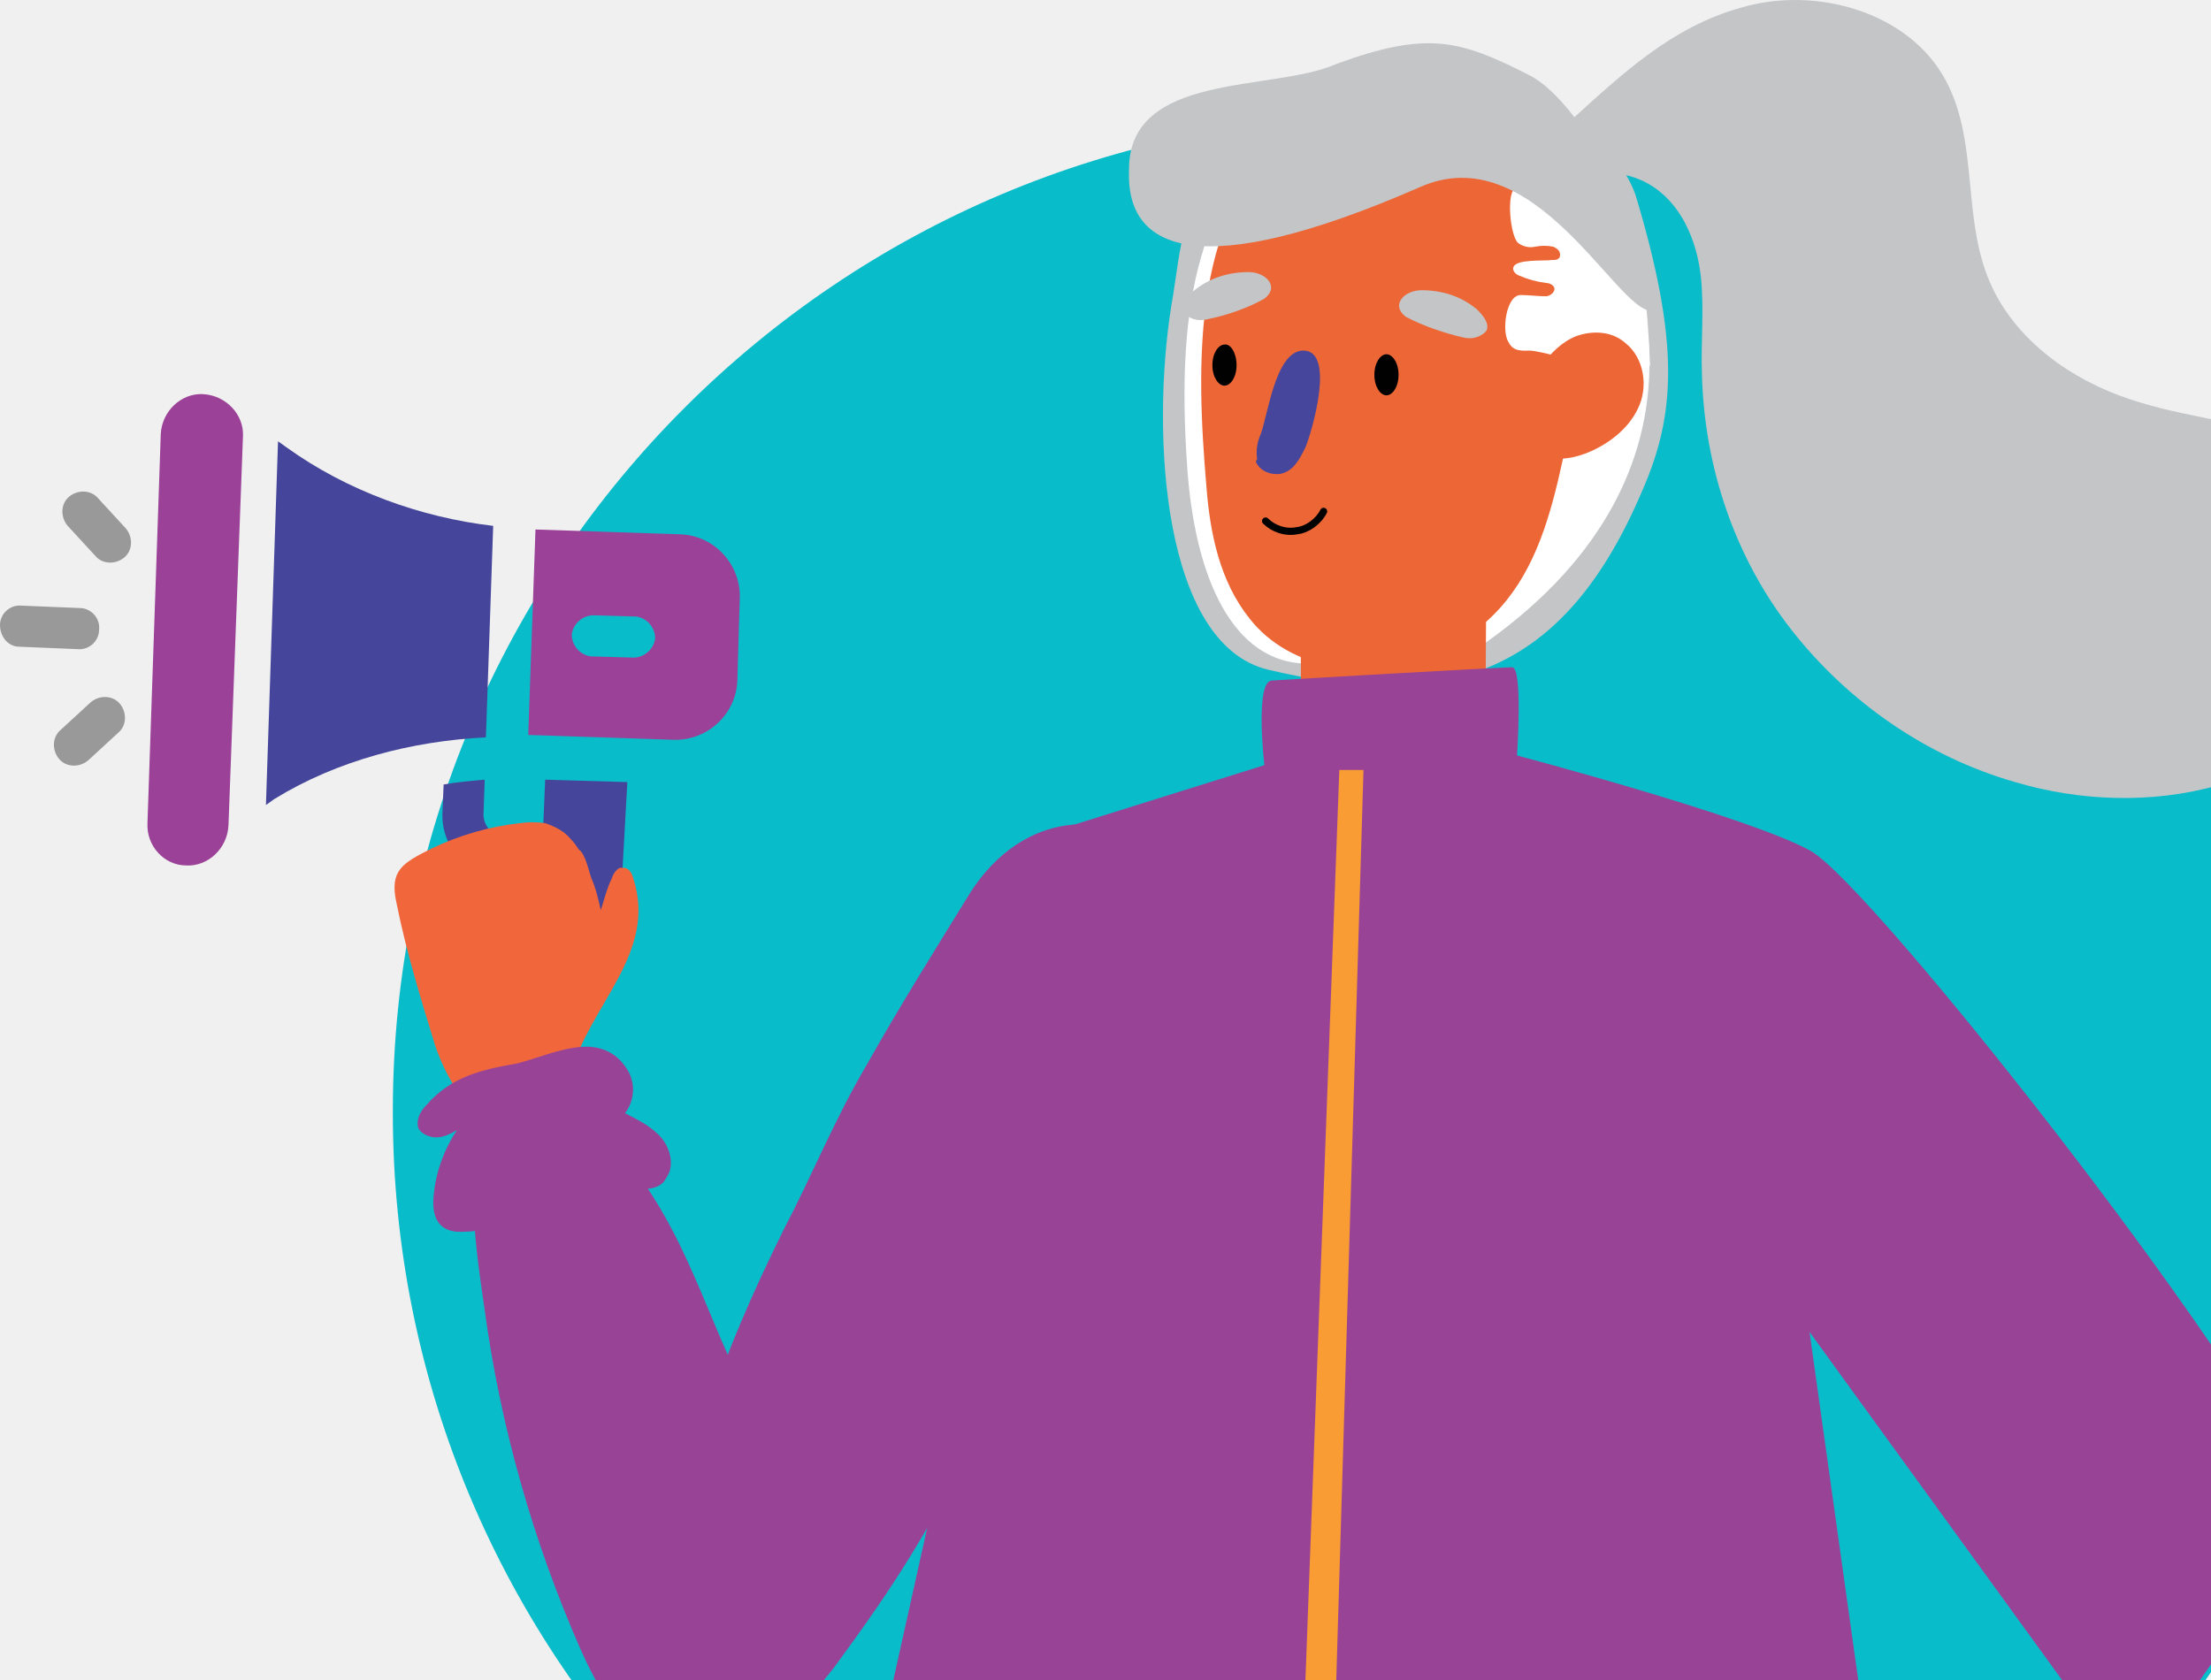
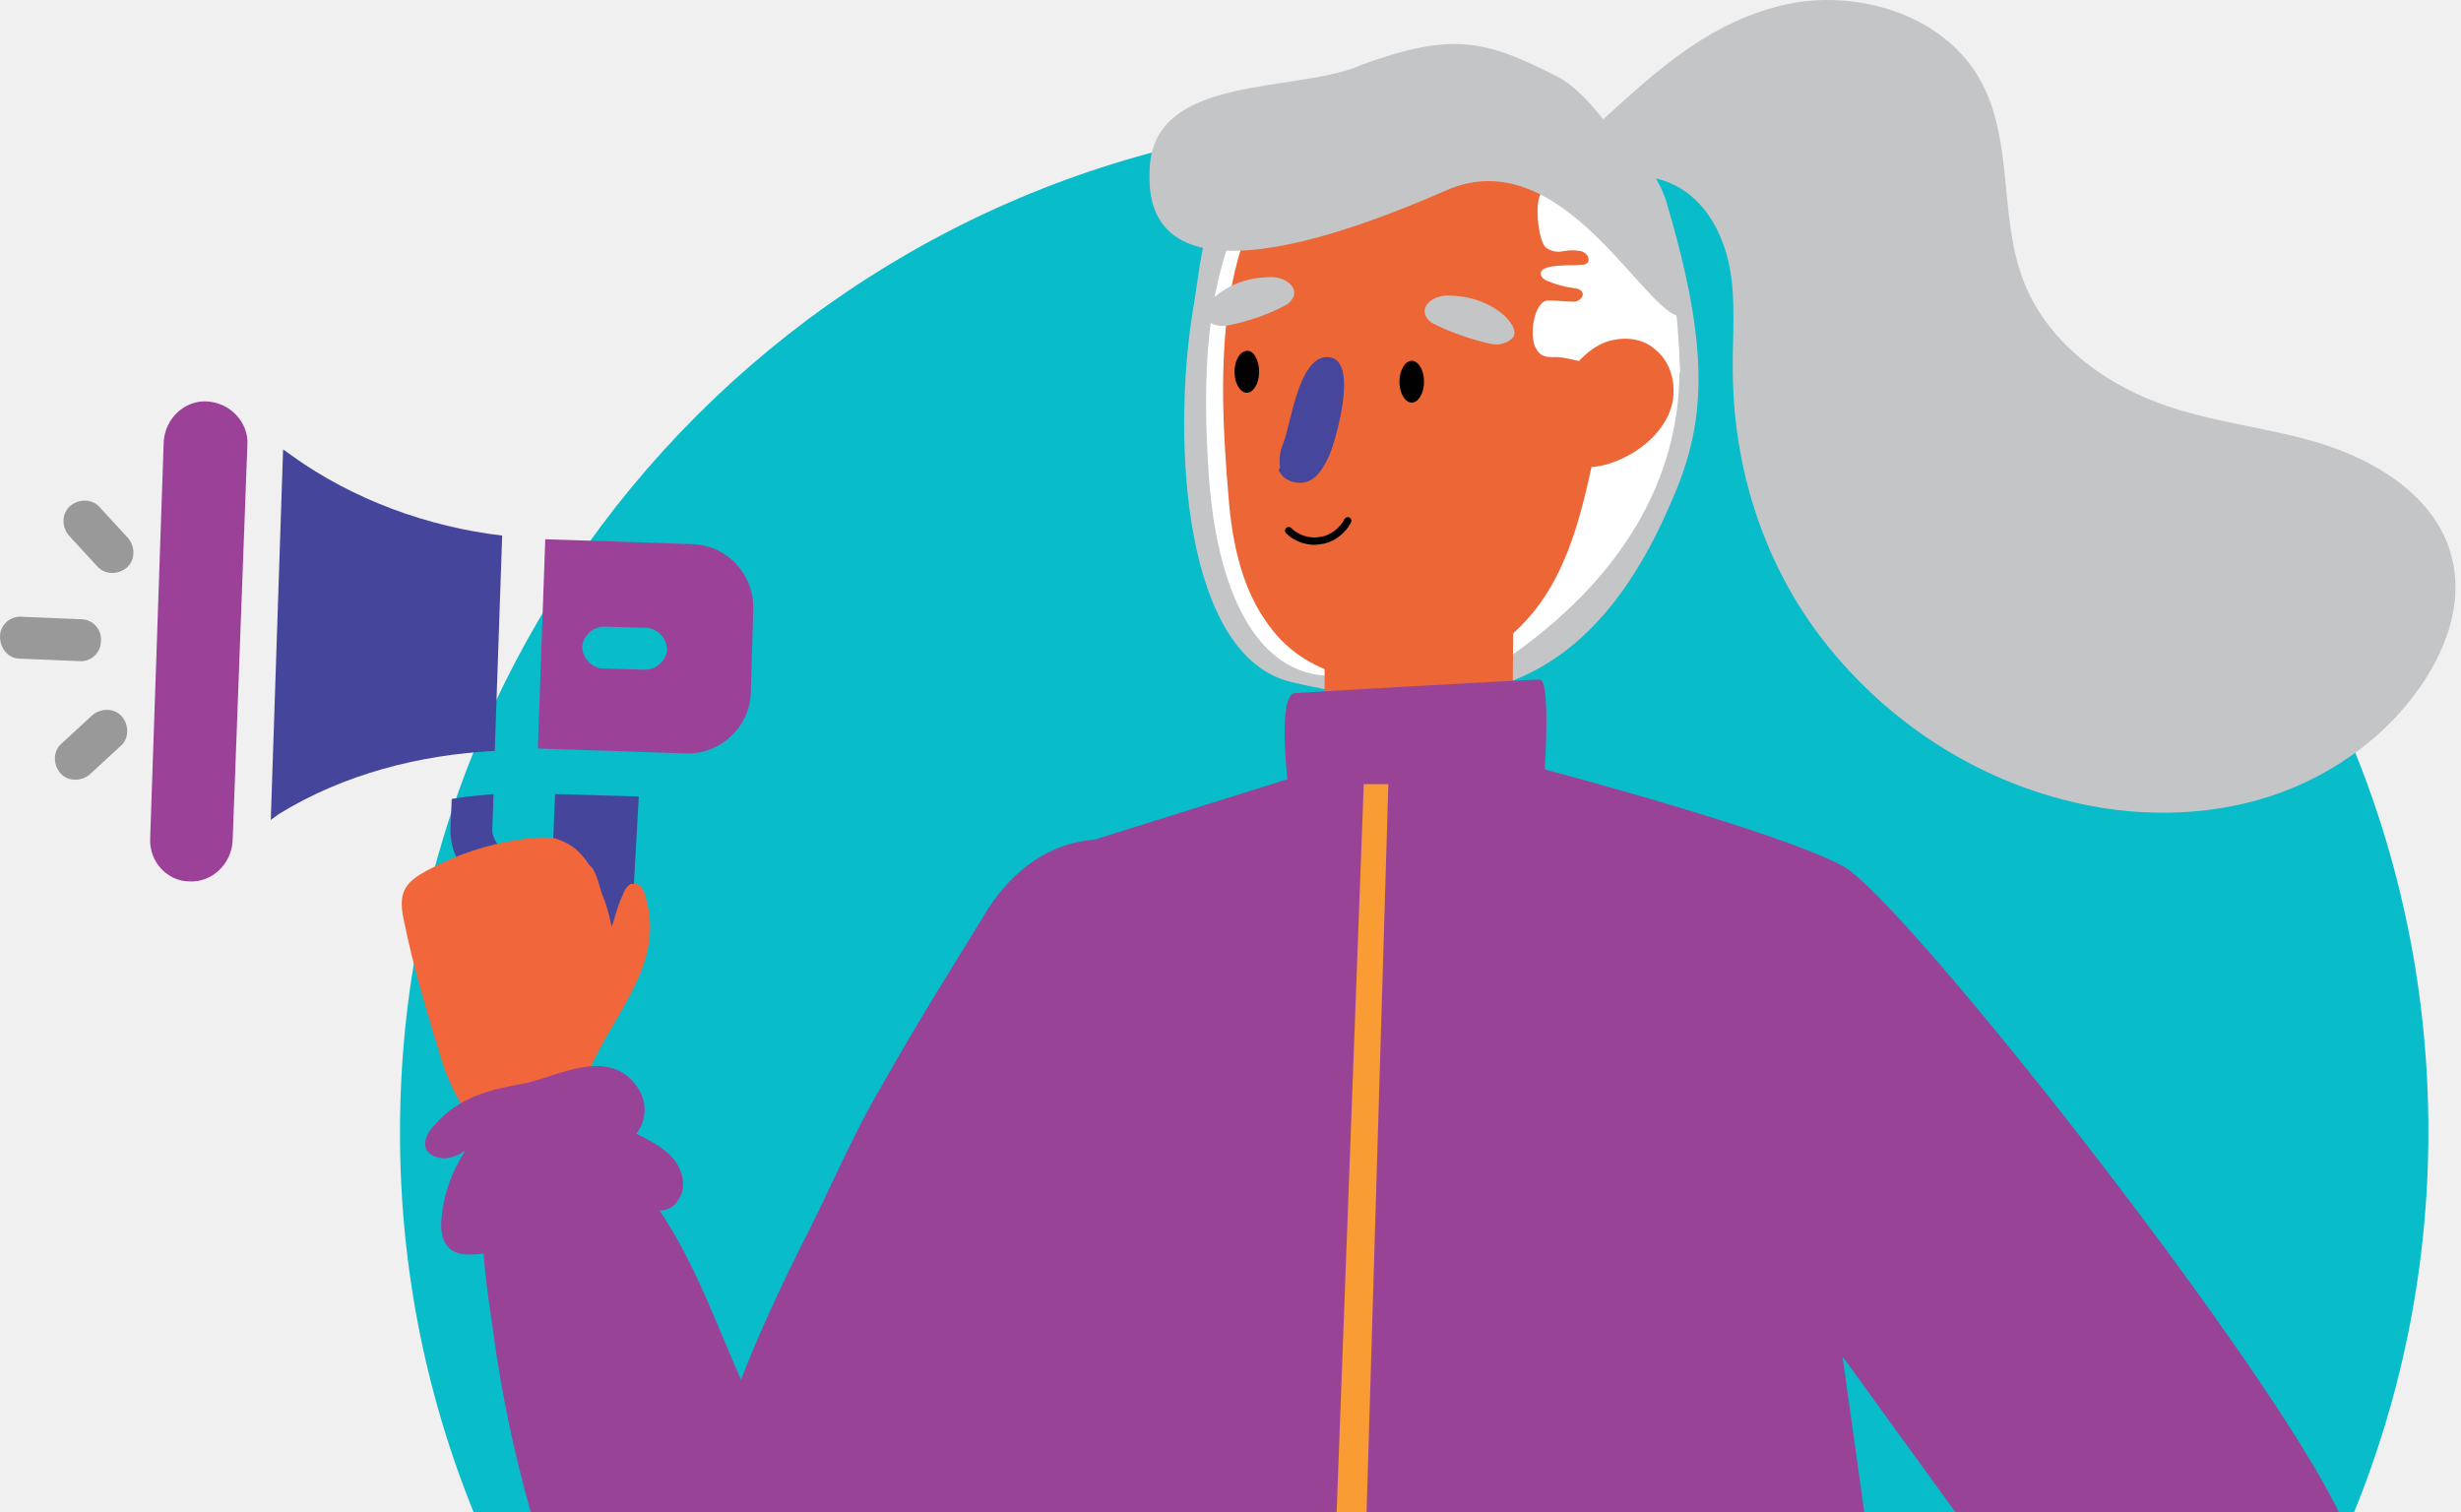
- <svg xmlns="http://www.w3.org/2000/svg" width="204" height="155" fill="none">
+ <svg xmlns="http://www.w3.org/2000/svg" width="223" height="137" fill="none">
  <path d="M128.146 194.298c50.746 0 91.9-41.154 91.9-91.788 0-50.746-41.154-91.788-91.9-91.788-50.745 0-91.9 41.154-91.9 91.788-.11 50.634 41.043 91.788 91.9 91.788Z" fill="#09BCCA" />
-   <path d="M150.898 17.971c4.127 13.718 3.681 20.298.669 27.213-7.249 17.175-18.067 20.521-34.573 16.618-9.703-2.342-10.819-21.637-8.923-33.57 1.004-5.688.669-9.592 5.911-13.83 4.238-3.234 7.25-4.573 13.049-5.91 9.146-2.343 20.968 1.56 23.867 9.479Z" fill="#C3C5C7" />
+   <path d="M150.898 17.97c4.127 13.719 3.681 20.299.669 27.214-7.249 17.175-18.067 20.52-34.574 16.617-9.703-2.342-10.818-21.636-8.922-33.57 1.004-5.688.669-9.591 5.911-13.83 4.238-3.234 7.249-4.572 13.049-5.91 9.145-2.342 20.967 1.561 23.867 9.48Z" fill="#C3C5C7" />
  <path d="M120.116 9.606s7.361 51.415.558 51.638c-6.915 0-10.484-7.918-11.153-18.402-1.004-14.945 1.004-25.205 10.595-33.236Z" fill="#fff" />
-   <path d="M160.712.684c6.915-2.007 15.503.446 18.849 6.803 2.9 5.465 1.561 12.157 3.792 17.956 2.007 5.242 6.803 9.034 12.156 11.042 5.019 1.896 10.373 2.23 15.391 3.903 5.019 1.673 10.038 5.019 11.265 10.15 1.003 3.791-.335 7.918-2.565 11.264-3.458 5.241-9.034 9.033-15.057 10.706-6.022 1.673-12.603 1.45-18.625-.334-8.142-2.342-15.391-7.361-20.633-14.053-5.242-6.692-8.03-15.056-8.253-23.532-.112-3.011.223-6.134-.112-9.146-.557-4.795-3.234-9.145-8.253-9.48-1.338-.111-4.572.223-5.465-.78-1.226-1.339.558-3.011 1.673-4.015 4.796-4.35 9.369-8.7 15.837-10.484Z" fill="#C3C5C7" />
-   <path d="M90.115 132.734c-4.907 9.146-7.026 12.826-13.272 21.302-1.561 1.896-3.122 4.015-5.241 5.242-2.231 1.338-5.02 1.784-7.25.669-2.119-1.004-3.457-3.234-3.792-5.465-.446-2.23-.111-4.572.446-6.915 2.566-13.606 5.242-21.859 11.376-34.239 2.565-4.907 4.684-10.149 7.584-15.056 3.012-5.354 6.357-10.707 9.592-15.949 2.23-3.457 5.576-6.022 9.814-6.245 2.788 0 5.688 1.226 7.584 3.68 2.454 3.569 1.785 8.365.781 12.157-3.681 12.602-9.145 24.536-15.28 36.023-.78 1.45-1.45 3.012-2.342 4.796Z" fill="#994396" />
-   <path d="M150.118 23.213s9.703 19.852-12.938 36.024c-23.867 17.175 12.938-36.024 12.938-36.024Z" fill="#fff" />
-   <path d="M119.893 43.177c.112 9.926.112 19.74.223 29.666 0 1.004 0 2.12.446 2.9 1.004 2.119 5.577 1.561 7.25 1.338 3.234-.111 6.803-.78 8.364-4.126.892-1.673.892-3.792.892-5.577 0-8.03.112-16.171.112-24.09-5.688-.334-11.376-.446-17.287-.111Z" fill="#ED6636" />
-   <path d="M131.827 60.575c-5.688 2.342-12.826 1.227-16.506-3.457-2.788-3.458-3.681-7.919-4.015-12.268-.893-10.707-1.673-26.544 8.922-32.901 4.573-2.566 10.149-3.123 15.279-2.454 12.938 2.008 12.715 15.28 10.373 25.206-2.566 10.26-2.789 21.413-14.053 25.874Z" fill="#ED6636" />
-   <path d="M111.417 29.459c-.446.111-.892.111-1.227 0-.446-.112-.892-.447-1.004-.67-.223-.669.224-1.338.893-1.896 1.45-1.227 3.234-1.784 5.13-1.784 1.561 0 2.9 1.338 1.45 2.453-1.562.893-3.569 1.562-5.242 1.896ZM134.95 31.131c.446.112.892.112 1.226 0 .447-.111.893-.446 1.004-.669.223-.669-.334-1.338-.892-1.896-1.45-1.227-3.234-1.784-5.13-1.784-1.562 0-2.9 1.338-1.45 2.453 1.673.893 3.792 1.562 5.242 1.896Z" fill="#C3C5C7" />
+   <path d="M160.713.684c6.914-2.007 15.502.446 18.848 6.803 2.9 5.465 1.561 12.157 3.792 17.956 2.007 5.242 6.803 9.034 12.157 11.042 5.018 1.896 10.372 2.23 15.391 3.903 5.018 1.673 10.037 5.019 11.264 10.15 1.004 3.791-.335 7.918-2.565 11.264-3.458 5.241-9.034 9.033-15.057 10.706-6.022 1.673-12.602 1.45-18.625-.334-8.141-2.342-15.391-7.361-20.633-14.053-5.242-6.692-8.03-15.056-8.253-23.532-.111-3.011.223-6.134-.111-9.146-.558-4.795-3.235-9.145-8.253-9.48-1.339-.111-4.573.223-5.465-.78-1.227-1.339.557-3.011 1.673-4.015 4.795-4.35 9.368-8.7 15.837-10.484Z" fill="#C3C5C7" />
+   <path d="M90.115 132.734c-4.907 9.145-7.026 12.825-13.272 21.302-1.561 1.896-3.123 4.015-5.242 5.241-2.23 1.339-5.018 1.785-7.249.67-2.119-1.004-3.457-3.235-3.792-5.465-.446-2.231-.111-4.573.446-6.915 2.565-13.607 5.242-21.86 11.376-34.239 2.565-4.908 4.684-10.149 7.584-15.057 3.011-5.353 6.357-10.706 9.592-15.948 2.23-3.458 5.576-6.023 9.814-6.246 2.788 0 5.688 1.227 7.584 3.68 2.454 3.57 1.784 8.365.781 12.157-3.681 12.603-9.146 24.537-15.28 36.024-.78 1.45-1.45 3.011-2.342 4.796Z" fill="#994396" />
+   <path d="M150.117 23.213s9.703 19.852-12.937 36.024c-23.867 17.175 12.937-36.024 12.937-36.024Z" fill="#fff" />
+   <path d="M119.893 43.177c.112 9.926.112 19.74.223 29.666 0 1.004 0 2.12.446 2.9 1.004 2.119 5.577 1.561 7.25 1.338 3.234-.111 6.803-.78 8.364-4.126.893-1.673.893-3.792.893-5.577 0-8.03.111-16.171.111-24.09-5.688-.334-11.376-.446-17.287-.111Z" fill="#ED6636" />
+   <path d="M131.827 60.575c-5.688 2.342-12.826 1.227-16.506-3.457-2.789-3.458-3.681-7.919-4.016-12.268-.892-10.707-1.672-26.544 8.923-32.901 4.572-2.566 10.149-3.123 15.279-2.454 12.938 2.008 12.714 15.28 10.372 25.206-2.565 10.26-2.788 21.413-14.052 25.874Z" fill="#ED6636" />
+   <path d="M111.417 29.459c-.446.111-.892.111-1.227 0-.446-.111-.892-.446-1.004-.67-.223-.668.224-1.338.893-1.895 1.45-1.227 3.234-1.785 5.13-1.785 1.561 0 2.9 1.339 1.45 2.454-1.562.892-3.569 1.561-5.242 1.896ZM134.95 31.132c.446.111.892.111 1.226 0 .447-.112.893-.446 1.004-.67.223-.668-.334-1.338-.892-1.895-1.45-1.227-3.234-1.785-5.13-1.785-1.562 0-2.9 1.339-1.45 2.454 1.673.892 3.792 1.561 5.242 1.896Z" fill="#C3C5C7" />
  <path d="M129.039 34.588c0 1.116-.558 1.896-1.116 1.896-.557 0-1.115-.78-1.115-1.896 0-1.115.558-1.896 1.115-1.896.558 0 1.116.781 1.116 1.896ZM114.094 33.696c0 1.116-.558 1.896-1.115 1.896-.558 0-1.116-.78-1.116-1.896 0-1.115.558-1.896 1.116-1.896.557-.111 1.115.781 1.115 1.896Z" fill="#010101" />
-   <path d="M115.878 42.619c.335.78 1.227 1.227 2.231 1.115 1.226-.223 1.784-1.338 2.342-2.453.557-1.339 2.899-9.146-.335-8.923-2.454.223-3.123 5.911-3.792 7.696-.335.78-.446 1.45-.335 2.342-.111.111-.111.223-.111.223Z" fill="#45469C" />
-   <path d="M116.771 48.084c.669.669 1.784 1.115 2.899.892 1.004-.112 2.008-.892 2.454-1.785" stroke="#010101" stroke-width=".663" stroke-miterlimit="10" stroke-linecap="round" stroke-linejoin="round" />
-   <path d="m13.606 75.966 1.227-35.912c.112-2.12 1.896-3.792 3.904-3.68 2.119.111 3.792 1.895 3.68 3.903L21.08 76.189c-.112 2.12-1.896 3.792-3.904 3.68-2.007 0-3.68-1.784-3.569-3.903Z" fill="#9B4198" />
-   <path d="m25.651 40.723.781.558c5.577 4.015 12.38 6.468 19.072 7.25l-.67 19.517c-6.803.334-13.718 2.119-19.517 5.688l-.78.557 1.114-33.57Z" fill="#45469B" />
-   <path d="m49.407 48.865 13.383.446c3.123.111 5.577 2.788 5.465 5.91l-.223 7.585c-.111 3.123-2.788 5.576-5.91 5.465l-13.384-.446.669-18.96Zm9.034 11.822c1.003 0 1.896-.78 2.007-1.785 0-1.003-.78-1.896-1.784-2.007l-3.904-.112c-1.003 0-1.896.781-2.007 1.785 0 1.004.78 1.896 1.784 2.007l3.904.112Z" fill="#9B4198" />
-   <path d="m49.965 81.097-3.68-.112c-3.123-.111-5.577-2.788-5.465-5.911l.111-2.677c1.227-.223 2.565-.334 3.792-.446l-.111 3.235c0 1.003.78 1.895 1.784 2.007l3.68.112.224-5.354 7.584.223-.67 12.045c-.111 2.12-1.896 3.792-3.903 3.68-2.12-.11-3.792-1.895-3.68-3.903l.334-2.9Z" fill="#45469B" />
-   <path d="M6.357 45.853c.78-.67 2.008-.67 2.677.111l2.565 2.789c.67.78.67 2.007-.112 2.676-.78.67-2.007.67-2.676-.111L6.246 48.53c-.67-.781-.67-2.008.111-2.677ZM5.576 67.378l2.789-2.565c.78-.67 2.007-.67 2.676.111.67.781.67 2.008-.111 2.677l-2.788 2.565c-.781.67-2.008.67-2.677-.111-.67-.78-.67-2.008.111-2.677ZM0 57.676c0-1.004.892-1.896 2.008-1.785l5.353.223c1.004 0 1.896.893 1.784 2.008a1.822 1.822 0 0 1-2.007 1.784l-5.354-.223C.781 59.683 0 58.791 0 57.676Z" fill="#999" />
-   <path d="M52.642 77.416c.334.334.557.669.78 1.004.558.334.893 1.896 1.116 2.565.446 1.004.669 2.007.892 3.011.334-1.004.557-2.007 1.004-2.9.111-.334.223-.557.446-.78.111-.112.223-.224.334-.224h.446c.447.112.67.558.781 1.004 2.23 6.915-4.126 11.71-5.8 18.068-.334 1.784-1.45 3.346-3.122 4.35-4.907 2.565-8.253-3.68-9.369-7.027-1.338-4.35-2.676-8.699-3.569-13.16-.669-3.011.558-3.68 3.235-5.019a25.361 25.361 0 0 1 8.141-2.342 8.234 8.234 0 0 1 2.343 0c1.003.335 1.784.78 2.342 1.45Z" fill="#F2663B" />
-   <path d="M117.328 62.805c1.562-.111 21.191-1.226 22.194-1.226 1.004 0 .447 8.141.447 8.141s21.525 5.688 27.101 8.811c5.576 3.123 39.927 46.73 45.392 59.668-5.019 12.826-16.06 25.317-16.06 25.317l-29.444-40.597 8.142 58.218s-17.733 13.161-47.4 13.161c-29.666 0-50.634-15.168-50.634-15.168l11.71-52.642 7.92-49.63 19.963-6.246s-.892-7.695.669-7.807ZM54.426 96.598c1.338.112 2.565.67 3.457 2.12.781 1.226.67 2.899-.223 4.015 1.116.557 2.23 1.115 3.123 2.007.892.892 1.338 2.231 1.004 3.346-.112.334-.335.669-.558 1.004-.78.78-2.119.78-3.123.223-1.003-.558-1.672-1.45-2.453-2.342-2.008 2.788-5.019 4.907-8.365 5.911-1.561.446-3.569.892-5.242.78-1.896-.223-2.23-1.784-2.007-3.569.223-2.119 1.004-4.126 2.119-5.799-.558.335-1.227.669-1.896.669-.67 0-1.45-.334-1.673-.892-.223-.781.223-1.562.78-2.119 2.231-2.565 5.02-3.234 8.254-3.792 1.896-.446 4.572-1.673 6.803-1.562Z" fill="#994396" />
-   <path d="M77.066 149.909c0 .112 0 .112 0 0 .892 7.361-9.145 14.388-16.84 10.596-3.458-1.673-5.243-5.131-6.692-8.365-4.35-9.926-7.361-20.521-8.811-31.228-.67-5.019-4.35-24.313 7.918-18.402 1.562.78 2.9 2.007 4.127 3.346 5.353 5.911 7.36 12.379 10.484 19.405 3.569 7.696 8.699 15.838 9.814 24.648Z" fill="#994396" />
+   <path d="M115.878 42.619c.335.78 1.227 1.227 2.231 1.115 1.227-.223 1.784-1.338 2.342-2.453.557-1.339 2.9-9.146-.335-8.923-2.453.223-3.123 5.911-3.792 7.696-.334.78-.446 1.45-.334 2.342-.112.111-.112.223-.112.223Z" fill="#45469C" />
+   <path d="M116.77 48.084c.67.669 1.785 1.115 2.9.892 1.004-.112 2.008-.892 2.454-1.785" stroke="#010101" stroke-width=".663" stroke-miterlimit="10" stroke-linecap="round" stroke-linejoin="round" />
+   <path d="m13.607 75.966 1.226-35.912c.112-2.12 1.896-3.792 3.904-3.68 2.119.111 3.792 1.895 3.68 3.903L21.08 76.189c-.111 2.12-1.896 3.792-3.904 3.68-2.007 0-3.68-1.784-3.568-3.903Z" fill="#9B4198" />
+   <path d="m25.651 40.723.781.557c5.577 4.015 12.38 6.469 19.072 7.25l-.67 19.517c-6.803.335-13.718 2.12-19.517 5.688l-.78.558 1.114-33.57Z" fill="#45469B" />
+   <path d="m49.407 48.865 13.384.446c3.122.112 5.576 2.789 5.464 5.911l-.223 7.584c-.111 3.123-2.788 5.577-5.91 5.465l-13.384-.446.67-18.96Zm9.034 11.822c1.004 0 1.896-.78 2.007-1.784 0-1.004-.78-1.896-1.784-2.008l-3.904-.111c-1.003 0-1.895.78-2.007 1.784 0 1.004.78 1.896 1.784 2.008l3.904.111Z" fill="#9B4198" />
+   <path d="m49.965 81.097-3.68-.112c-3.123-.111-5.577-2.788-5.465-5.911l.111-2.677c1.227-.223 2.565-.334 3.792-.446l-.112 3.235c0 1.003.781 1.895 1.785 2.007l3.68.112.223-5.354 7.584.223-.669 12.045c-.111 2.12-1.896 3.792-3.903 3.68-2.12-.11-3.792-1.895-3.68-3.903l.334-2.9Z" fill="#45469B" />
+   <path d="M6.357 45.853c.78-.67 2.008-.67 2.677.111l2.565 2.789c.67.78.67 2.007-.111 2.676-.781.67-2.008.67-2.677-.111L6.246 48.53c-.67-.781-.67-2.008.111-2.677ZM5.576 67.378l2.789-2.565c.78-.67 2.007-.67 2.676.111.67.781.67 2.008-.111 2.677l-2.788 2.565c-.781.67-2.008.67-2.677-.111-.67-.78-.67-2.008.111-2.677ZM0 57.676c0-1.004.892-1.896 2.008-1.785l5.353.223c1.004 0 1.896.893 1.784 2.008a1.822 1.822 0 0 1-2.007 1.784l-5.354-.223C.781 59.683 0 58.791 0 57.676Z" fill="#999" />
+   <path d="M52.642 77.416c.334.335.557.67.78 1.004.558.335.893 1.896 1.116 2.565.446 1.004.669 2.008.892 3.011.334-1.003.557-2.007 1.004-2.9.111-.334.223-.557.446-.78.111-.112.223-.223.334-.223h.446c.446.112.67.558.781 1.004 2.23 6.915-4.127 11.71-5.8 18.067-.334 1.785-1.45 3.346-3.122 4.35-4.907 2.565-8.253-3.68-9.369-7.026-1.338-4.35-2.676-8.7-3.569-13.16-.669-3.012.558-3.681 3.235-5.02a25.36 25.36 0 0 1 8.141-2.342 8.234 8.234 0 0 1 2.342 0c1.004.335 1.785.781 2.343 1.45Z" fill="#F2663B" />
+   <path d="M117.328 62.806c1.562-.112 21.191-1.227 22.194-1.227 1.004 0 .447 8.142.447 8.142s21.525 5.688 27.101 8.81c5.576 3.123 39.927 46.731 45.392 59.668-5.019 12.826-16.06 25.317-16.06 25.317l-29.444-40.596 8.142 58.218s-17.733 13.16-47.4 13.16c-29.666 0-50.634-15.168-50.634-15.168l11.71-52.641 7.92-49.63 19.963-6.246s-.892-7.696.669-7.807ZM54.426 96.599c1.338.111 2.565.67 3.457 2.119.781 1.227.67 2.9-.223 4.015 1.116.558 2.23 1.115 3.123 2.008.892.892 1.338 2.23 1.004 3.345-.112.335-.335.67-.558 1.004-.78.781-2.119.781-3.123.223-1.003-.557-1.673-1.45-2.453-2.342-2.008 2.788-5.02 4.907-8.365 5.911-1.561.446-3.569.892-5.242.781-1.896-.223-2.23-1.785-2.007-3.569.223-2.119 1.003-4.127 2.119-5.8-.558.335-1.227.67-1.896.67-.67 0-1.45-.335-1.673-.893-.223-.78.223-1.561.78-2.119 2.231-2.565 5.02-3.234 8.254-3.792 1.896-.446 4.572-1.673 6.803-1.561Z" fill="#994396" />
+   <path d="M77.066 149.909c0 .112 0 .112 0 0 .892 7.361-9.145 14.388-16.84 10.596-3.458-1.673-5.242-5.131-6.692-8.365-4.35-9.926-7.361-20.521-8.811-31.228-.67-5.019-4.35-24.313 7.919-18.402 1.56.78 2.9 2.007 4.126 3.346 5.353 5.911 7.36 12.379 10.484 19.405 3.569 7.696 8.699 15.838 9.814 24.648Z" fill="#994396" />
  <path d="m123.574 71.059-4.573 122.793 3.123.223 3.68-123.016h-2.23Z" fill="#F89C33" />
-   <path d="M141.195 32.358c2.008.112 11.153 3.346 11.042 1.227-.112-2.342-.335-8.922-1.673-10.93-1.116-1.784-2.454-3.346-4.461-4.238-1.785-.78-4.35-1.227-6.246-1.004-.892.112-.558 4.35.223 5.02a1.935 1.935 0 0 0 1.561.334 4.226 4.226 0 0 1 1.673 0c.223.111.446.223.558.446.112.223.112.557-.112.669-.111.112-.334.112-.557.112-.669.111-3.346-.112-3.569.669-.112.334.223.669.558.78a8.85 8.85 0 0 0 2.453.67c.335 0 .781.223.781.557 0 .335-.446.67-.781.67-.781 0-1.561-.112-2.342-.112-1.338 0-1.784 3.346-1.115 4.35.446.892 1.227.78 2.007.78Z" fill="#fff" />
-   <path d="M145.433 31.02c1.562-.558 3.346-.446 4.573.669 1.673 1.338 2.119 4.015 1.115 6.023-.892 1.896-2.788 3.345-4.795 4.126-1.45.558-3.235.78-4.462-.111-1.115-.781-1.561-2.231-1.449-3.57.446-2.787 2.453-6.133 5.018-7.137Z" fill="#ED6636" />
+   <path d="M141.195 32.358c2.008.111 11.153 3.346 11.042 1.227-.112-2.343-.335-8.923-1.673-10.93-1.116-1.785-2.454-3.346-4.461-4.238-1.785-.781-4.35-1.227-6.246-1.004-.892.111-.558 4.35.223 5.019a1.935 1.935 0 0 0 1.561.334 4.222 4.222 0 0 1 1.673 0c.223.112.446.223.558.446.112.223.112.558-.112.67-.111.111-.334.111-.557.111-.669.112-3.346-.111-3.569.67-.112.334.223.668.558.78a8.85 8.85 0 0 0 2.453.67c.335 0 .781.222.781.557 0 .334-.446.669-.781.669-.781 0-1.561-.112-2.342-.112-1.338 0-1.784 3.346-1.115 4.35.446.892 1.227.78 2.007.78Z" fill="#fff" />
+   <path d="M145.433 31.02c1.562-.558 3.346-.446 4.573.669 1.673 1.338 2.119 4.015 1.115 6.023-.892 1.896-2.788 3.345-4.796 4.126-1.449.558-3.234.78-4.461-.111-1.115-.781-1.561-2.231-1.45-3.57.447-2.787 2.454-6.133 5.019-7.137Z" fill="#ED6636" />
  <path d="M152.348 28.677c2.788 0-4.907-18.513-11.264-21.748-6.357-3.234-9.369-4.126-17.845-1.003-5.799 2.565-19.071.669-19.071 9.703-.335 7.583 6.58 10.483 26.767 1.673 10.595-4.796 18.179 11.375 21.413 11.375Z" fill="#C3C5C7" />
</svg>
